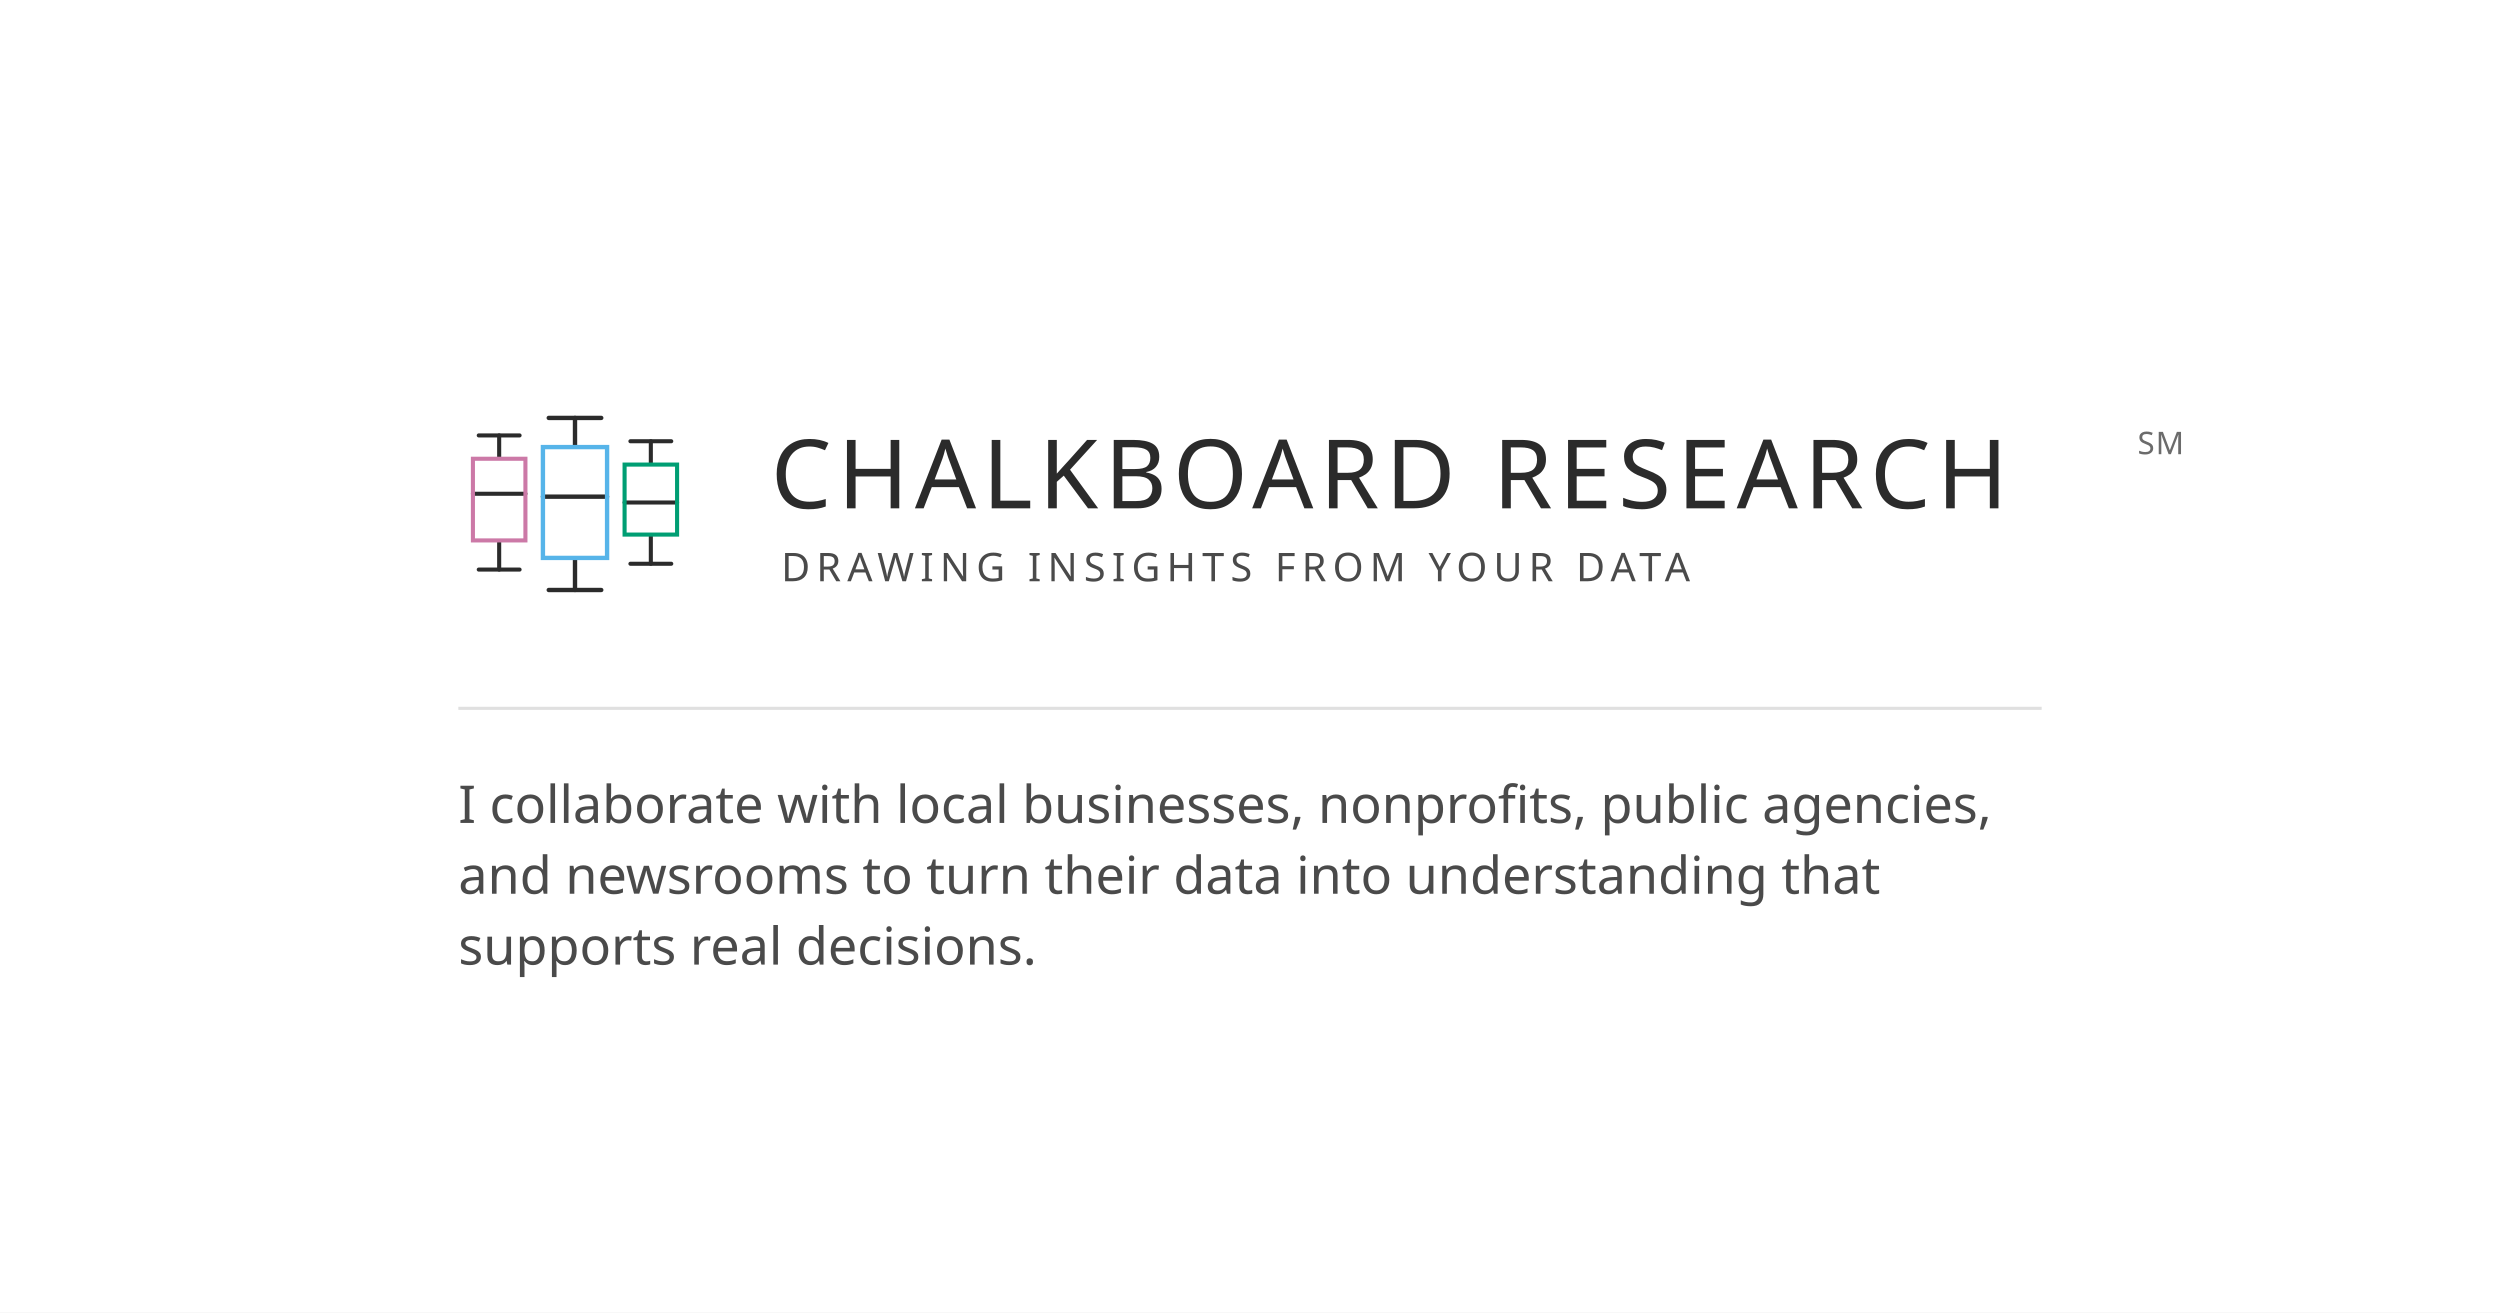
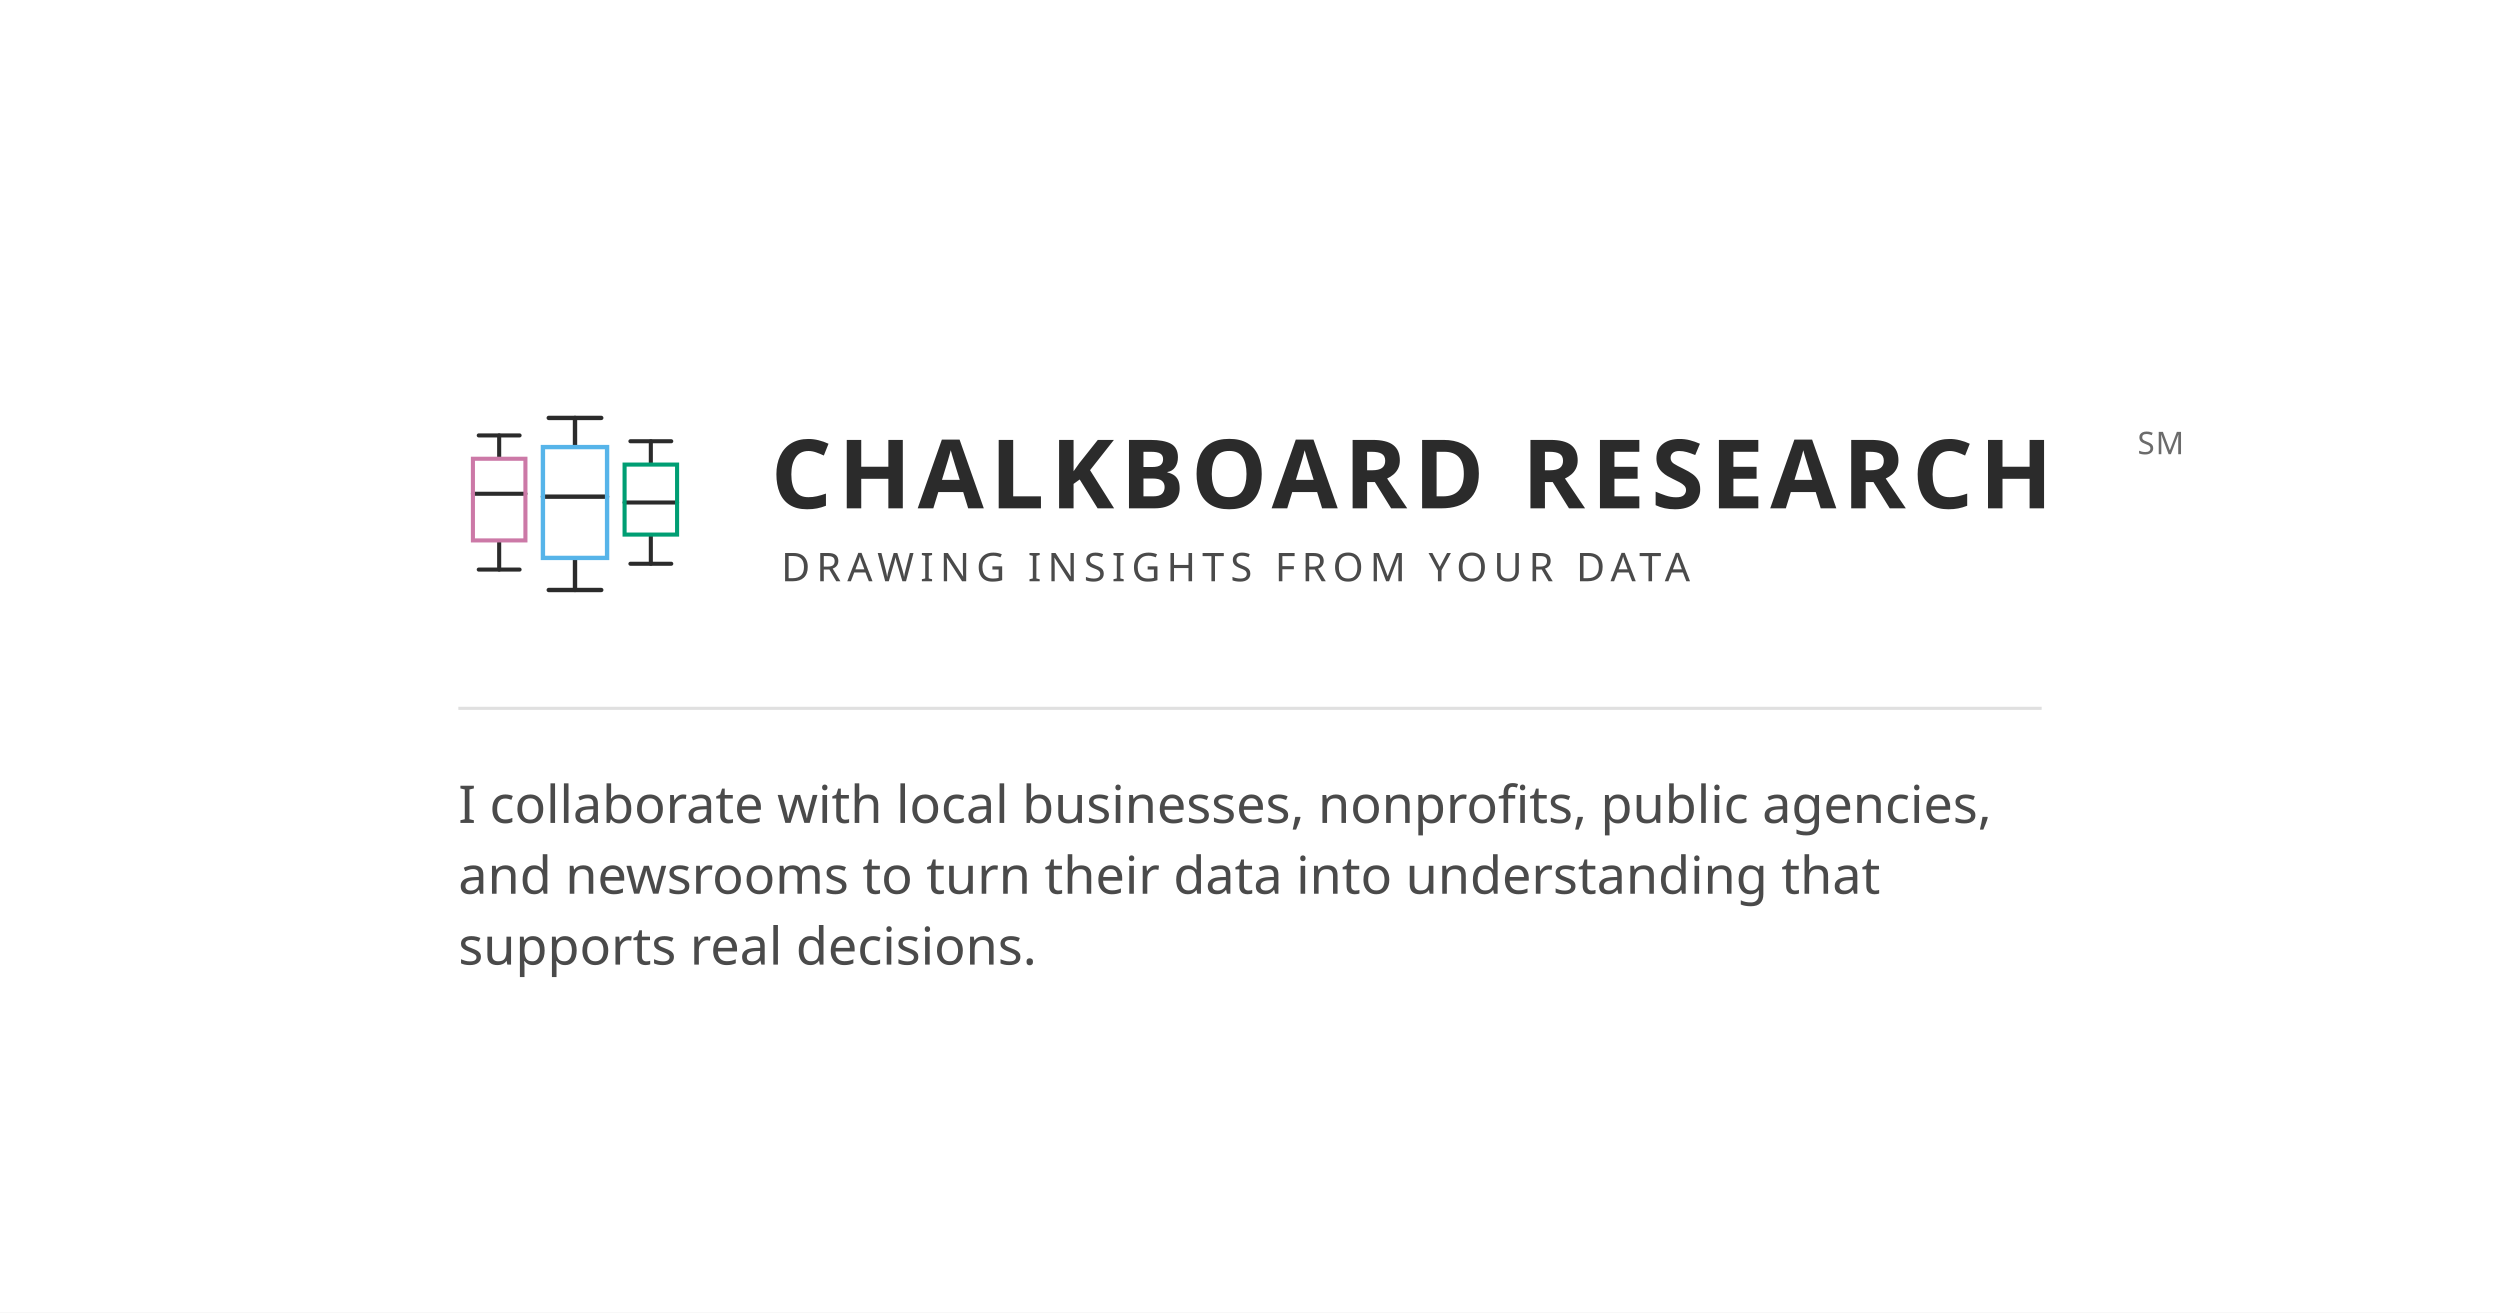
<svg xmlns="http://www.w3.org/2000/svg" width="1200" height="630" viewBox="0 0 1200 630">
  <rect width="1200" height="630" fill="#ffffff" />
  <g transform="translate(220, 195)">
    <line x1="19.6" y1="14" x2="19.6" y2="24.22" stroke="#2b2b2b" stroke-width="1.96" stroke-linecap="round" />
    <line x1="9.8" y1="14" x2="29.4" y2="14" stroke="#2b2b2b" stroke-width="1.96" stroke-linecap="round" />
    <line x1="7" y1="42" x2="32.2" y2="42" stroke="#2b2b2b" stroke-width="1.96" stroke-linecap="round" />
    <line x1="19.6" y1="65.38" x2="19.6" y2="78.4" stroke="#2b2b2b" stroke-width="1.96" stroke-linecap="round" />
    <line x1="9.8" y1="78.4" x2="29.4" y2="78.4" stroke="#2b2b2b" stroke-width="1.96" stroke-linecap="round" />
    <rect x="7" y="25.2" width="25.2" height="39.2" stroke="#CC79A7" stroke-width="1.96" fill="none" />
    <line x1="56" y1="5.6" x2="56" y2="18.55" stroke="#2b2b2b" stroke-width="2.1" stroke-linecap="round" />
    <line x1="43.4" y1="5.6" x2="68.6" y2="5.6" stroke="#2b2b2b" stroke-width="2.1" stroke-linecap="round" />
    <line x1="40.6" y1="43.4" x2="71.4" y2="43.4" stroke="#2b2b2b" stroke-width="2.1" stroke-linecap="round" />
    <line x1="56" y1="73.85" x2="56" y2="88.2" stroke="#2b2b2b" stroke-width="2.1" stroke-linecap="round" />
    <line x1="43.4" y1="88.2" x2="68.6" y2="88.2" stroke="#2b2b2b" stroke-width="2.1" stroke-linecap="round" />
    <rect x="40.6" y="19.6" width="30.8" height="53.2" stroke="#56B4E9" stroke-width="2.1" fill="none" />
    <line x1="92.4" y1="16.8" x2="92.4" y2="27.02" stroke="#2b2b2b" stroke-width="1.96" stroke-linecap="round" />
    <line x1="82.6" y1="16.8" x2="102.2" y2="16.8" stroke="#2b2b2b" stroke-width="1.96" stroke-linecap="round" />
    <line x1="79.8" y1="46.2" x2="105" y2="46.2" stroke="#2b2b2b" stroke-width="1.96" stroke-linecap="round" />
    <line x1="92.4" y1="62.58" x2="92.4" y2="75.6" stroke="#2b2b2b" stroke-width="1.96" stroke-linecap="round" />
    <line x1="82.6" y1="75.6" x2="102.2" y2="75.6" stroke="#2b2b2b" stroke-width="1.96" stroke-linecap="round" />
    <rect x="79.8" y="28" width="25.2" height="33.6" stroke="#009E73" stroke-width="1.96" fill="none" />
  </g>
-   <text x="370" y="244" font-family="Josefin Sans SemiBold" font-size="46" letter-spacing="3" fill="#2b2b2b">CHALKBOARD RESEARCH</text>
+   <text x="370" y="244" font-family="Josefin Sans" font-weight="600" font-size="46" letter-spacing="3" fill="#2b2b2b">CHALKBOARD RESEARCH</text>
  <text x="1026" y="218" font-family="Josefin Sans" font-size="15" letter-spacing="0.5" fill="#6b6b6b">SM</text>
-   <text x="375" y="279" font-family="Josefin Sans Light" font-size="19" letter-spacing="3" fill="#4a4a4a">DRAWING INSIGHTS FROM YOUR DATA</text>
+   <text x="375" y="279" font-family="Josefin Sans" font-weight="300" font-size="19" letter-spacing="3" fill="#4a4a4a">DRAWING INSIGHTS FROM YOUR DATA</text>
  <line x1="220" y1="340" x2="980" y2="340" stroke="#e0e0e0" stroke-width="1.5" />
  <text x="220" y="395" font-family="Lora" font-weight="400" font-size="25" letter-spacing="0" fill="#4a4a4a">
    <tspan x="220" dy="0">I collaborate with local businesses, nonprofits, public agencies,</tspan>
    <tspan x="220" dy="34">and newsrooms to turn their data into understanding that</tspan>
    <tspan x="220" dy="34">supports real decisions.</tspan>
  </text>
</svg>
